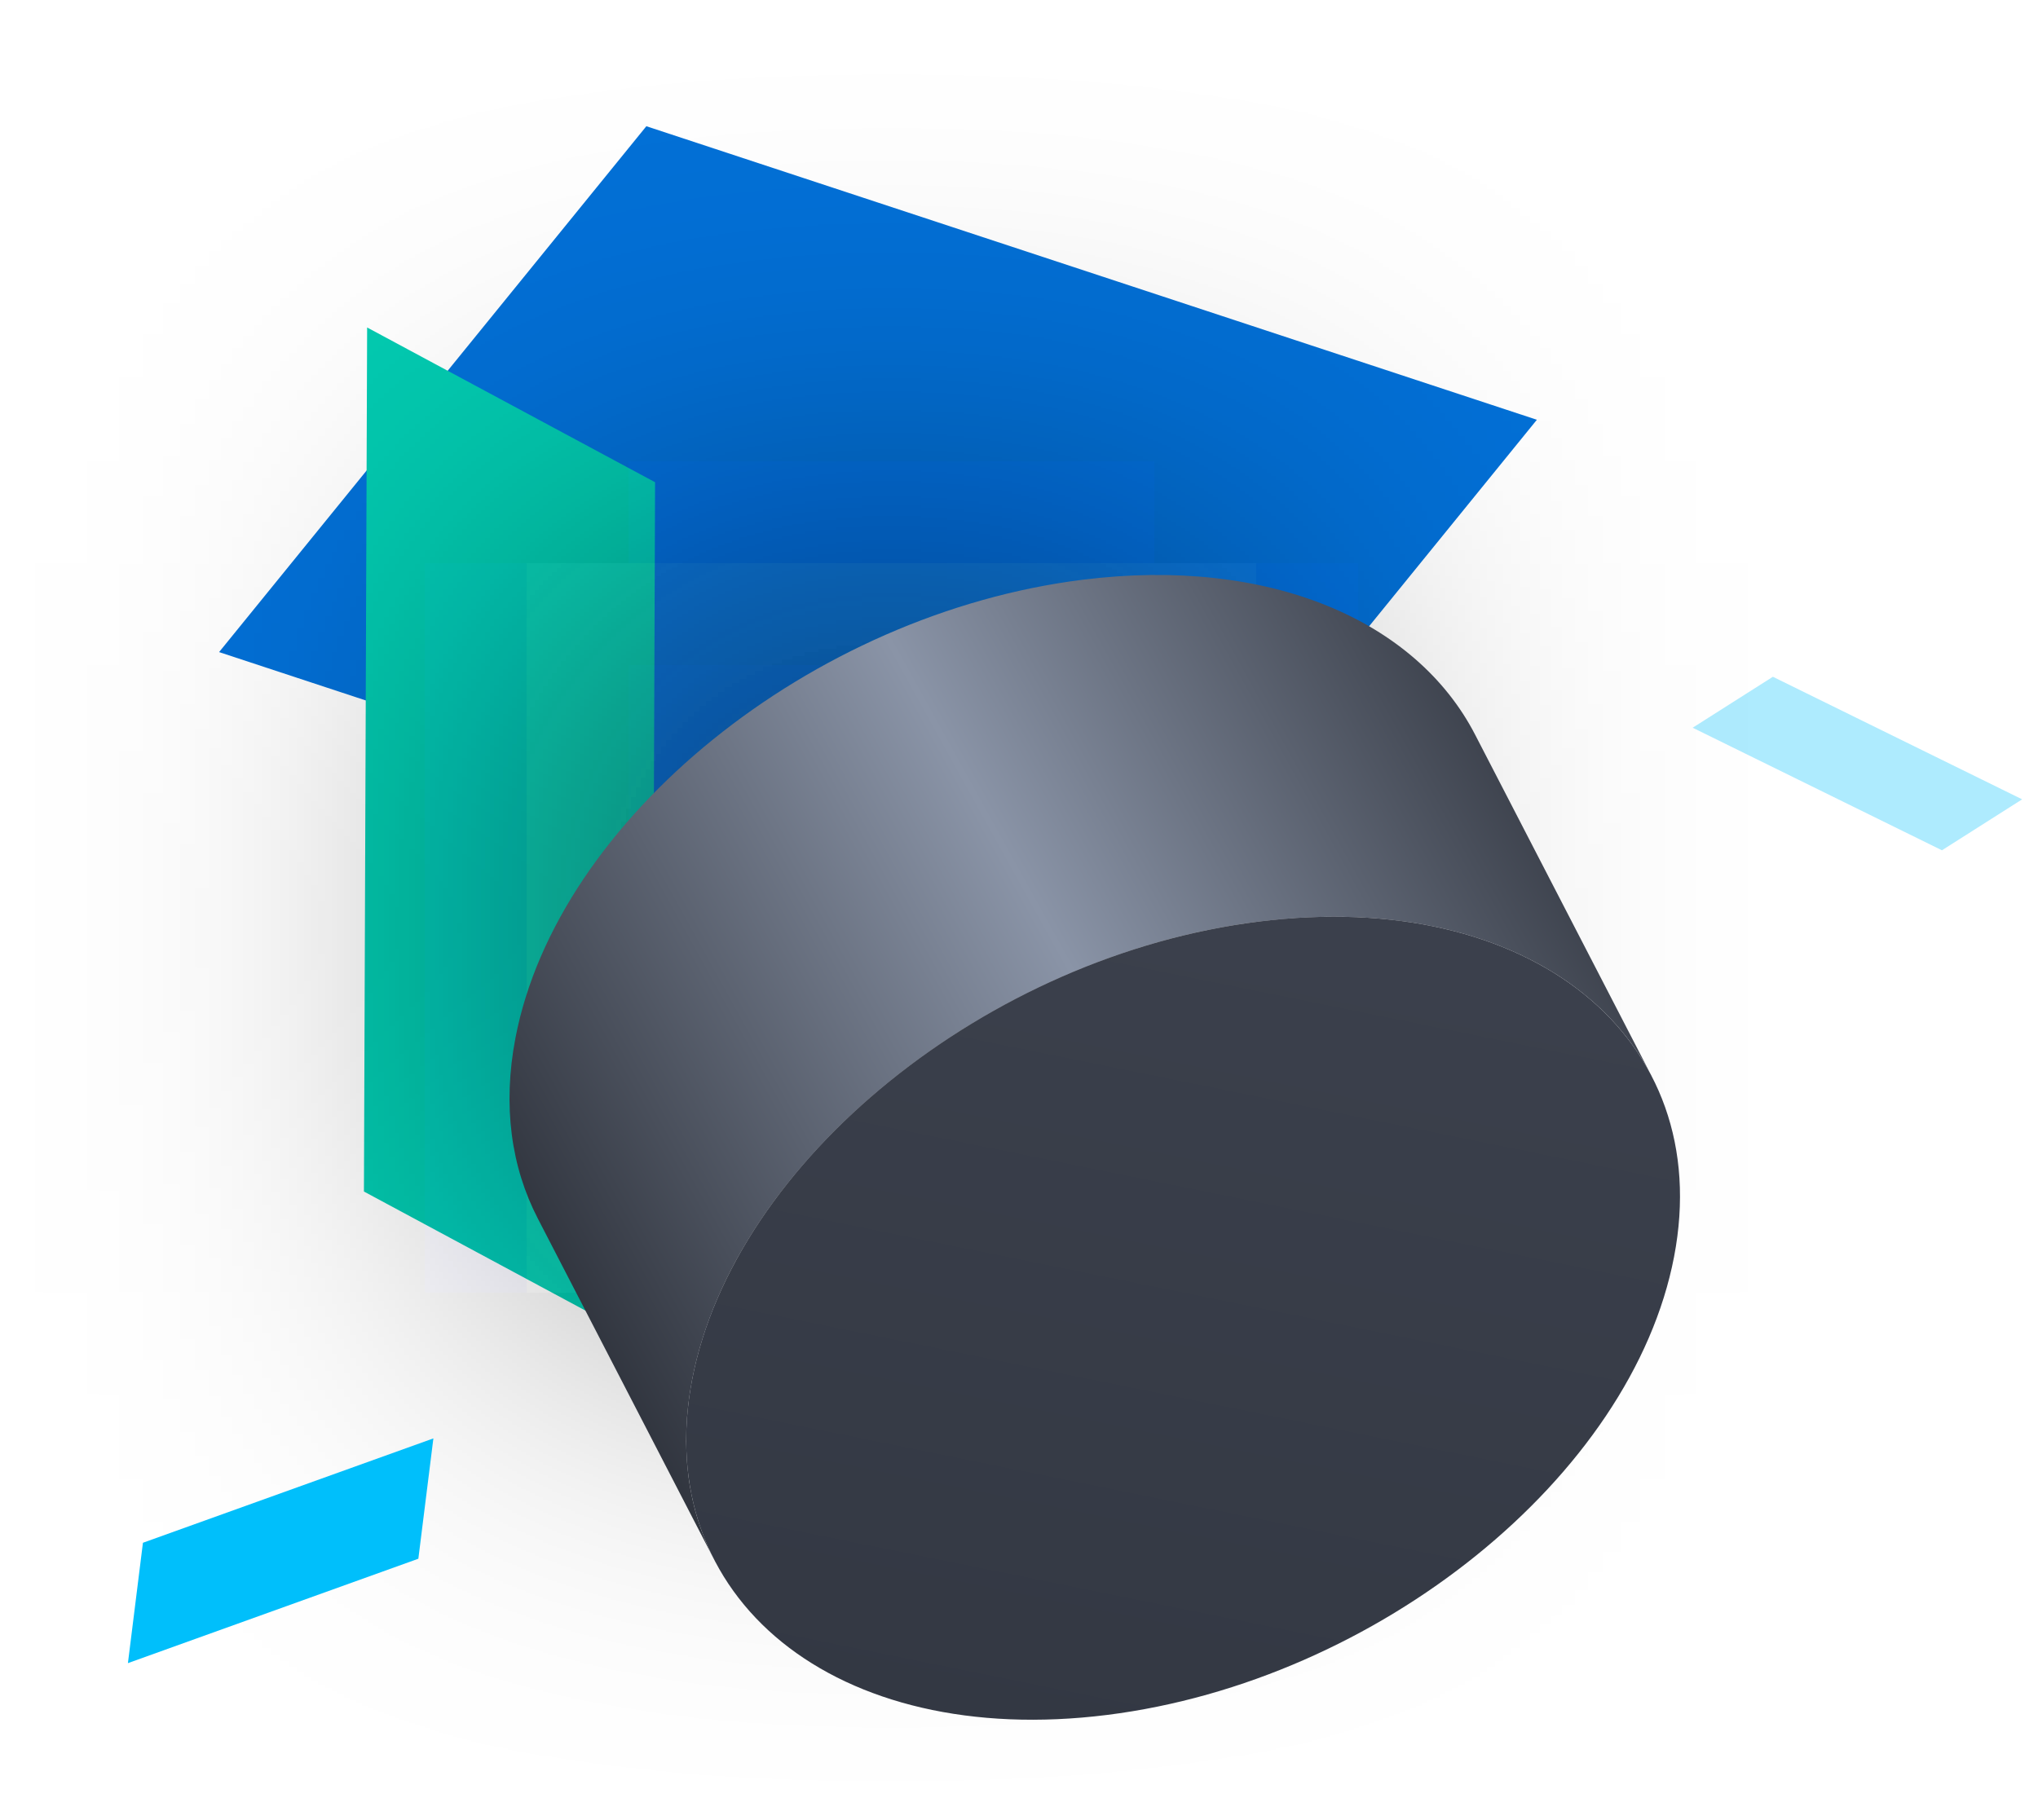
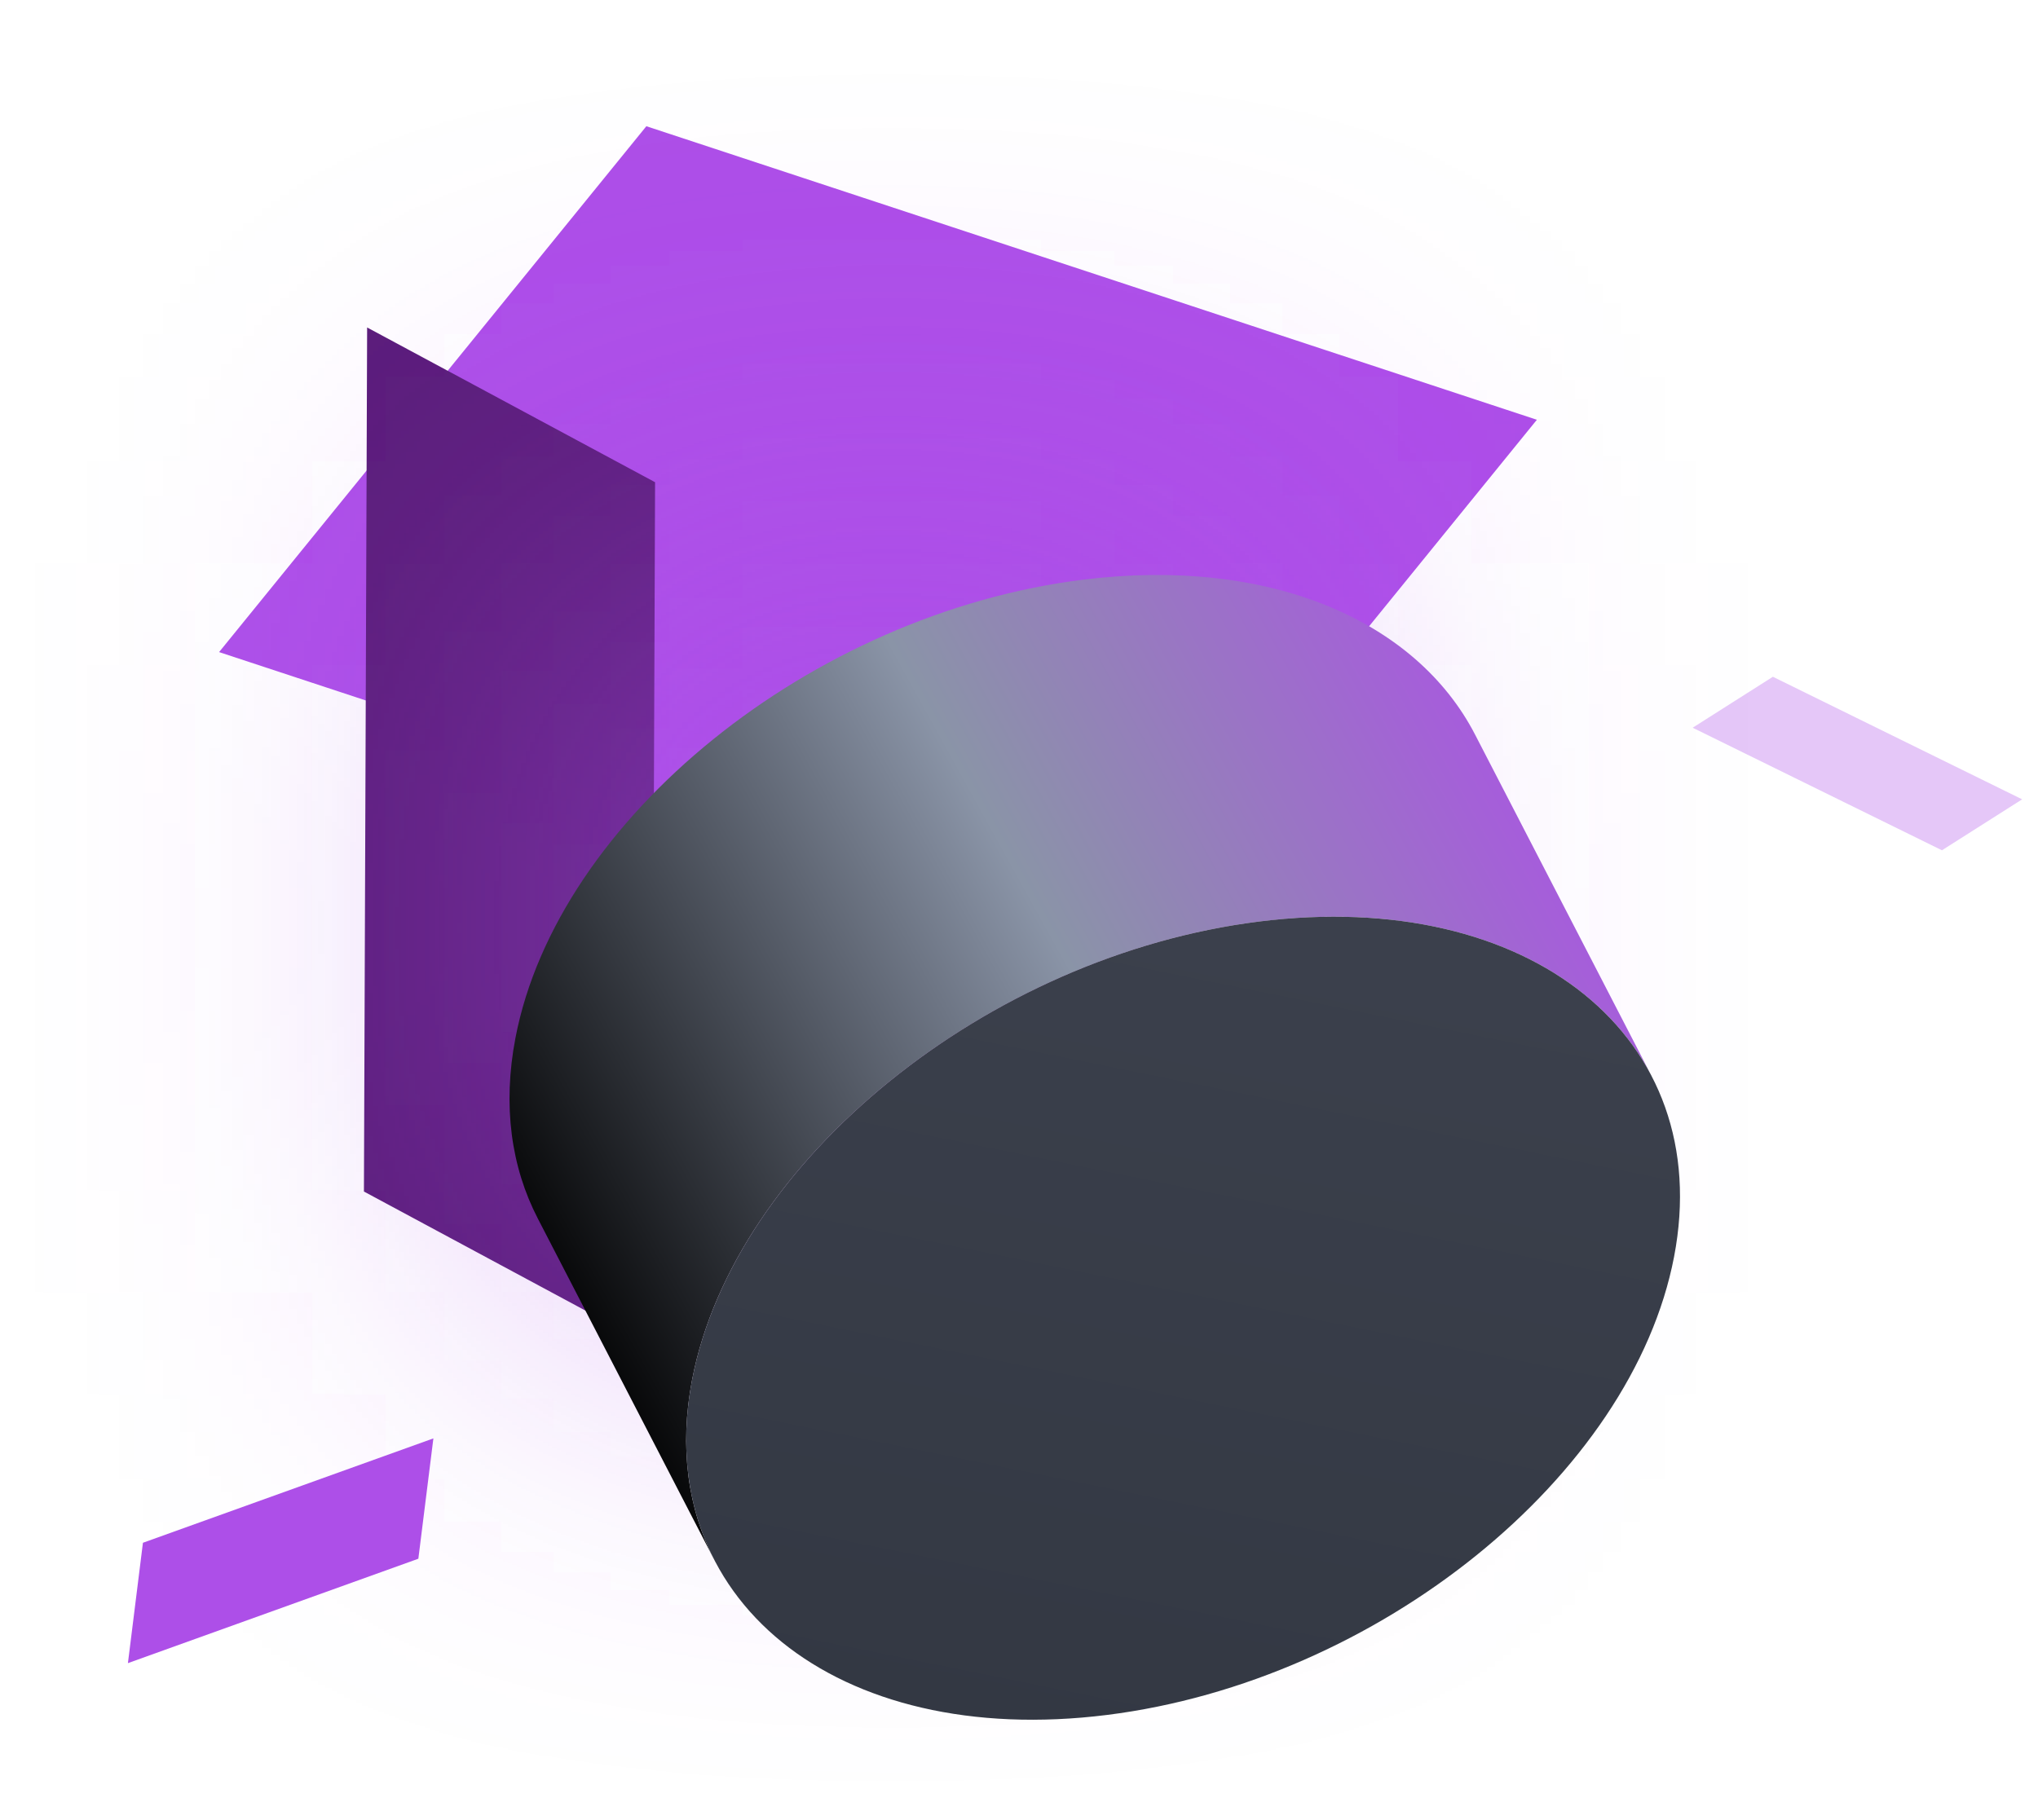
<svg xmlns="http://www.w3.org/2000/svg" xmlns:xlink="http://www.w3.org/1999/xlink" width="112" height="100">
  <defs>
    <filter x="-90%" y="-90%" width="280%" height="280%" filterUnits="objectBoundingBox" id="a">
      <feGaussianBlur stdDeviation="12" in="SourceGraphic" />
    </filter>
    <linearGradient x1="99.316%" y1="21.974%" x2="0%" y2="69.777%" id="b">
-       <stop stop-color="#2C3039" offset="0%" />
+       <stop stop-color="#ad4fe8" offset="0%" />
      <stop stop-color="#8A94A7" offset="48.131%" />
-       <stop stop-color="#2C3039" offset="100%" />
+       <stop stop-color="" offset="100%" />
    </linearGradient>
    <linearGradient x1="49.892%" y1=".428%" x2="24.856%" y2="100%" id="d">
      <stop stop-color="#3B404C" offset="0%" />
      <stop stop-color="#333843" offset="100%" />
    </linearGradient>
    <path d="M32.833 63.264c-14.9 1.866-25.108-6.384-22.797-18.428 2.31-12.043 16.264-23.319 31.166-25.184C56.103 17.786 66.31 26.036 64 38.08c-2.311 12.043-16.264 23.319-31.167 25.184z" id="c" />
  </defs>
  <g fill="none" fill-rule="evenodd">
-     <path fill="#0270D7" d="M35.521 6.938L12.04 35.843l48.939 16.136L84.46 23.073z" />
-     <path fill="#02CBB1" d="M20 65.494L35.822 74 36 26.506 20.176 18z" />
+     <path fill="#ad4fe8" d="M35.521 6.938L12.04 35.843l48.939 16.136L84.46 23.073z" />
+     <path fill="#5a1d7a" d="M20 65.494L35.822 74 36 26.506 20.176 18z" />
    <g transform="translate(28 31)">
-       <path fill-opacity=".48" fill="#1D2026" filter="url(#a)" d="M1 0h40v40H1z" />
+       <path fill-opacity=".48" fill="#ad4fe8" filter="url(#a)" d="M1 0h40v40H1z" />
      <path d="M11.261 54.752l-9.71-18.785C.096 33.152-.389 29.783.327 26.051 2.637 14.01 16.59 2.732 31.492.867 41.776-.42 49.824 3.11 53.065 9.38l9.71 18.785c-3.242-6.27-11.29-9.8-21.573-8.514C26.3 21.518 12.347 32.793 10.036 44.837c-.716 3.732-.23 7.1 1.225 9.915" fill="url(#b)" />
      <use fill="url(#d)" xlink:href="#c" />
    </g>
-     <path fill="#00BFFB" d="M22.991 85.677l.826-6.614L7.855 84.8l-.825 6.616z" />
-     <path fill-opacity=".32" fill="#00BFFB" d="M106.721 46.737l4.408-2.801-13.699-6.737L93.022 40z" />
+     <path fill="#ad4fe8" d="M22.991 85.677l.826-6.614L7.855 84.8l-.825 6.616z" />
+     <path fill-opacity=".32" fill="#ad4fe8" d="M106.721 46.737l4.408-2.801-13.699-6.737L93.022 40z" />
  </g>
</svg>
